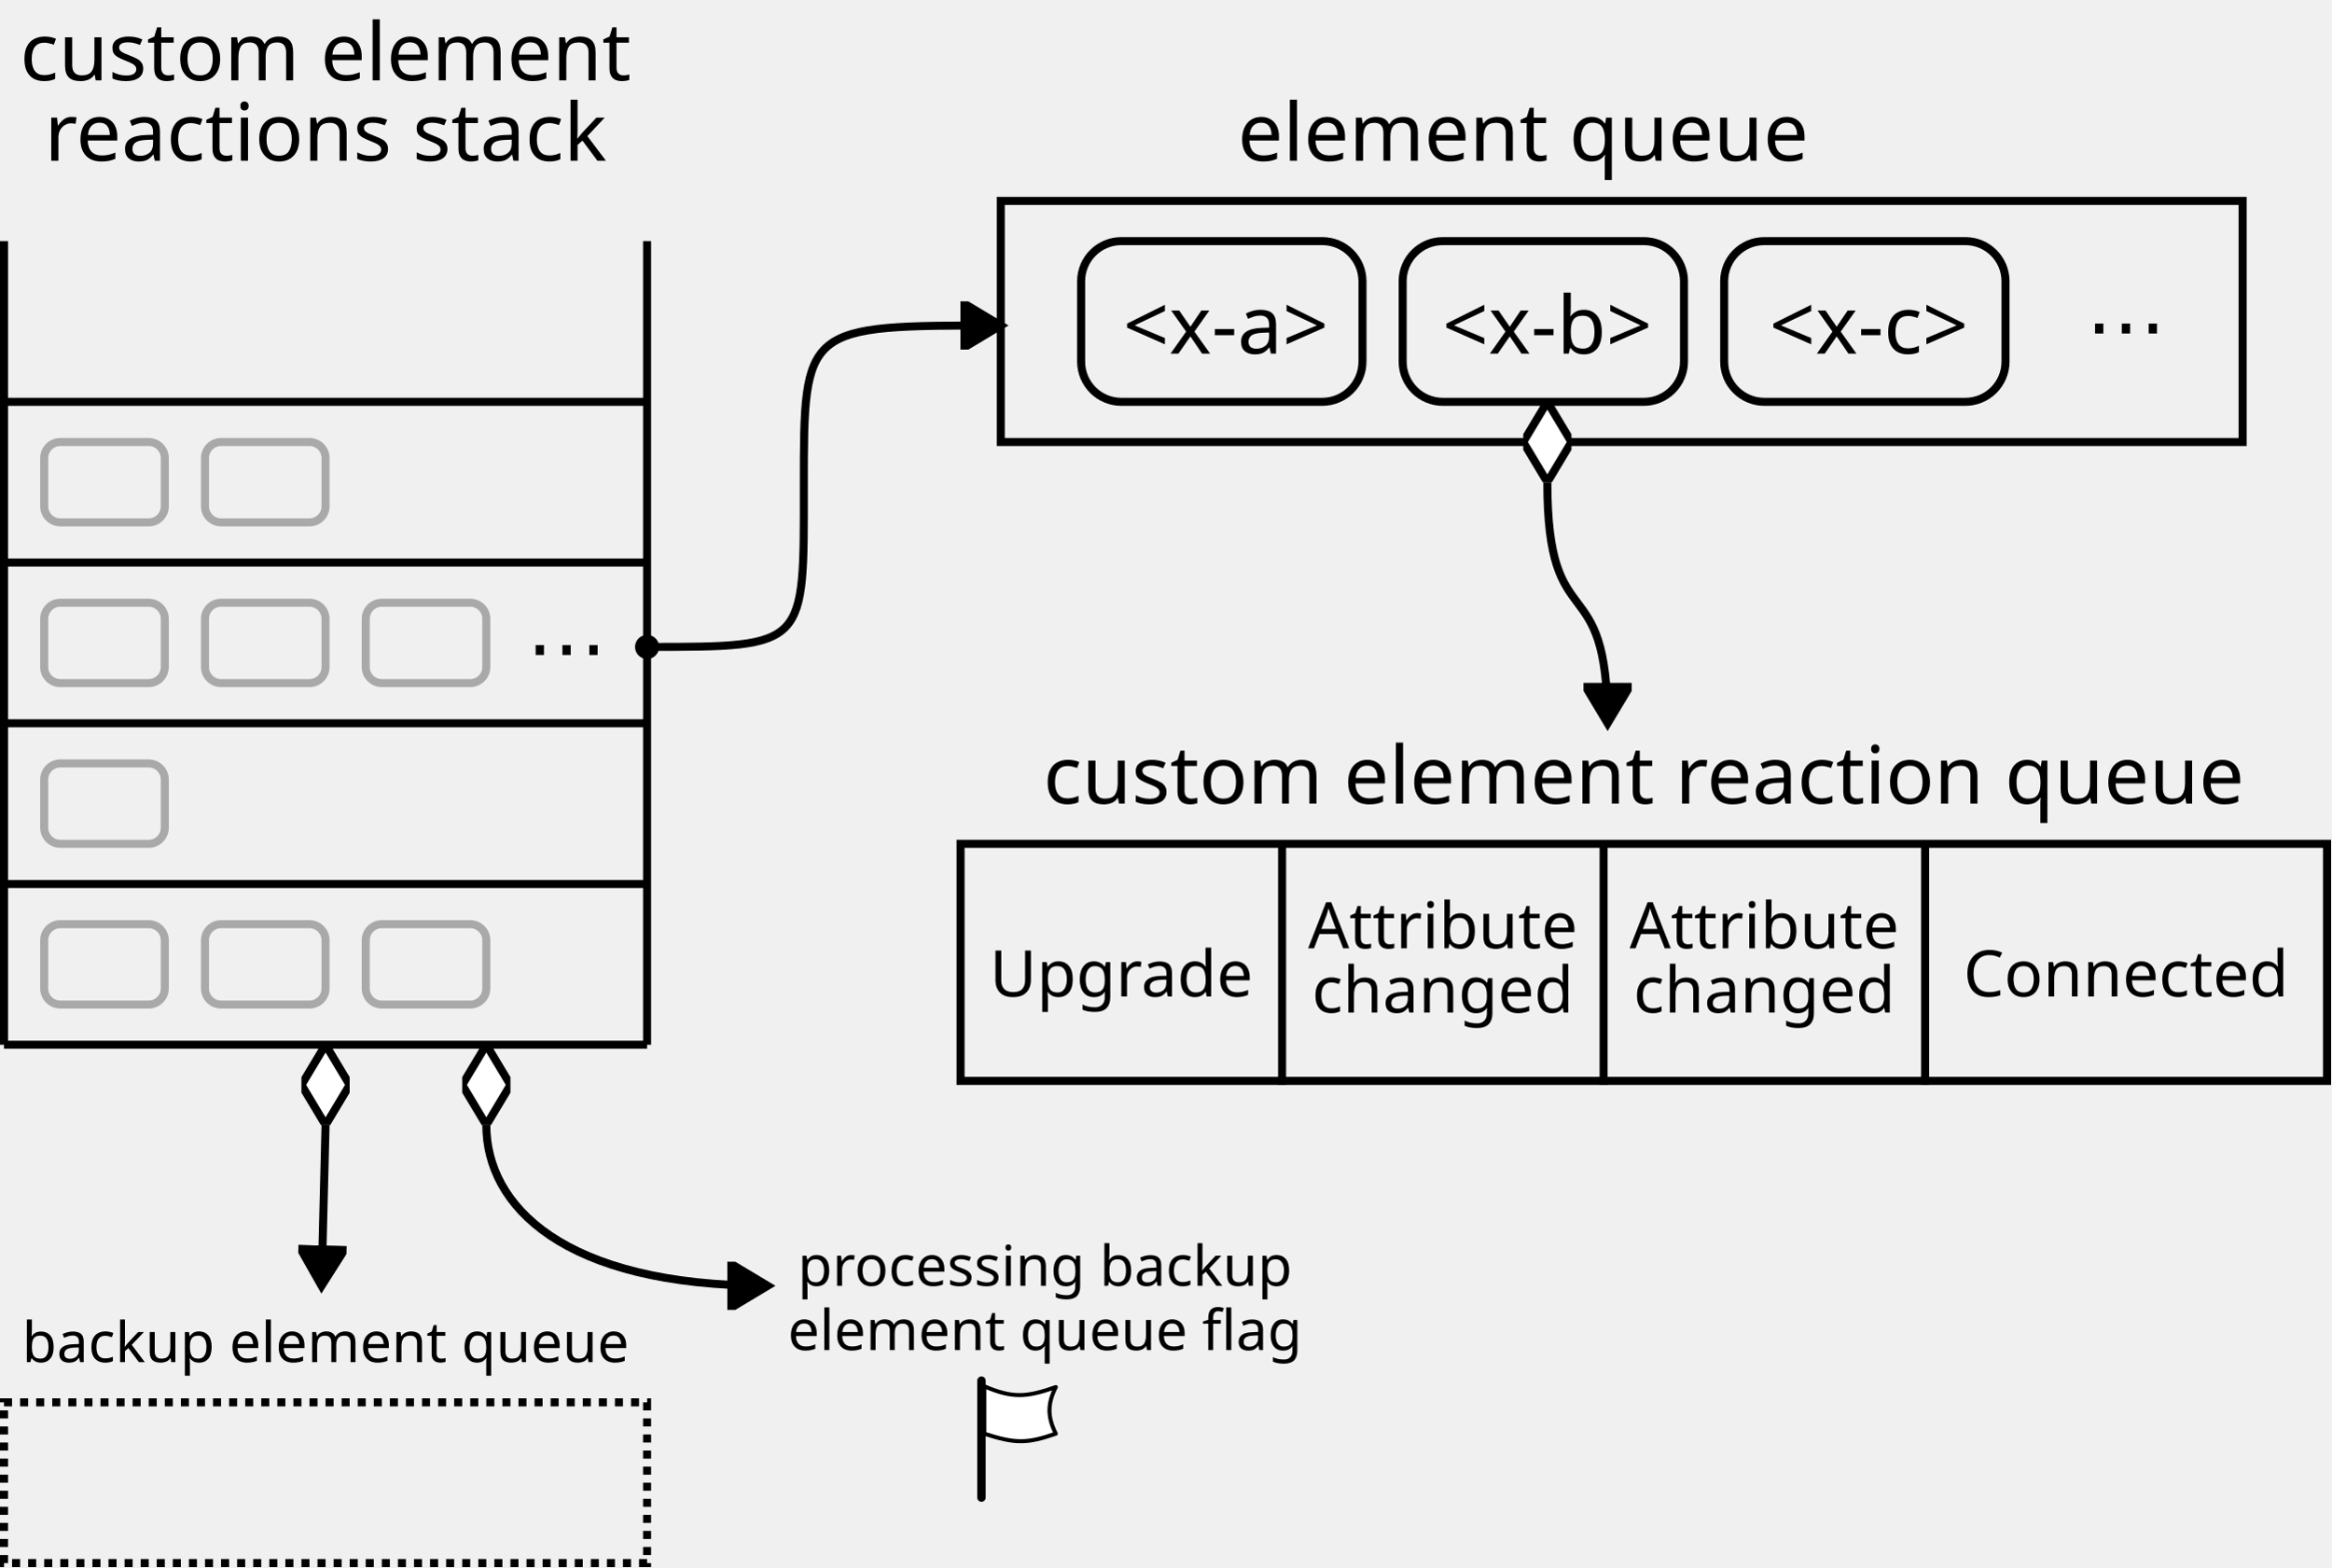
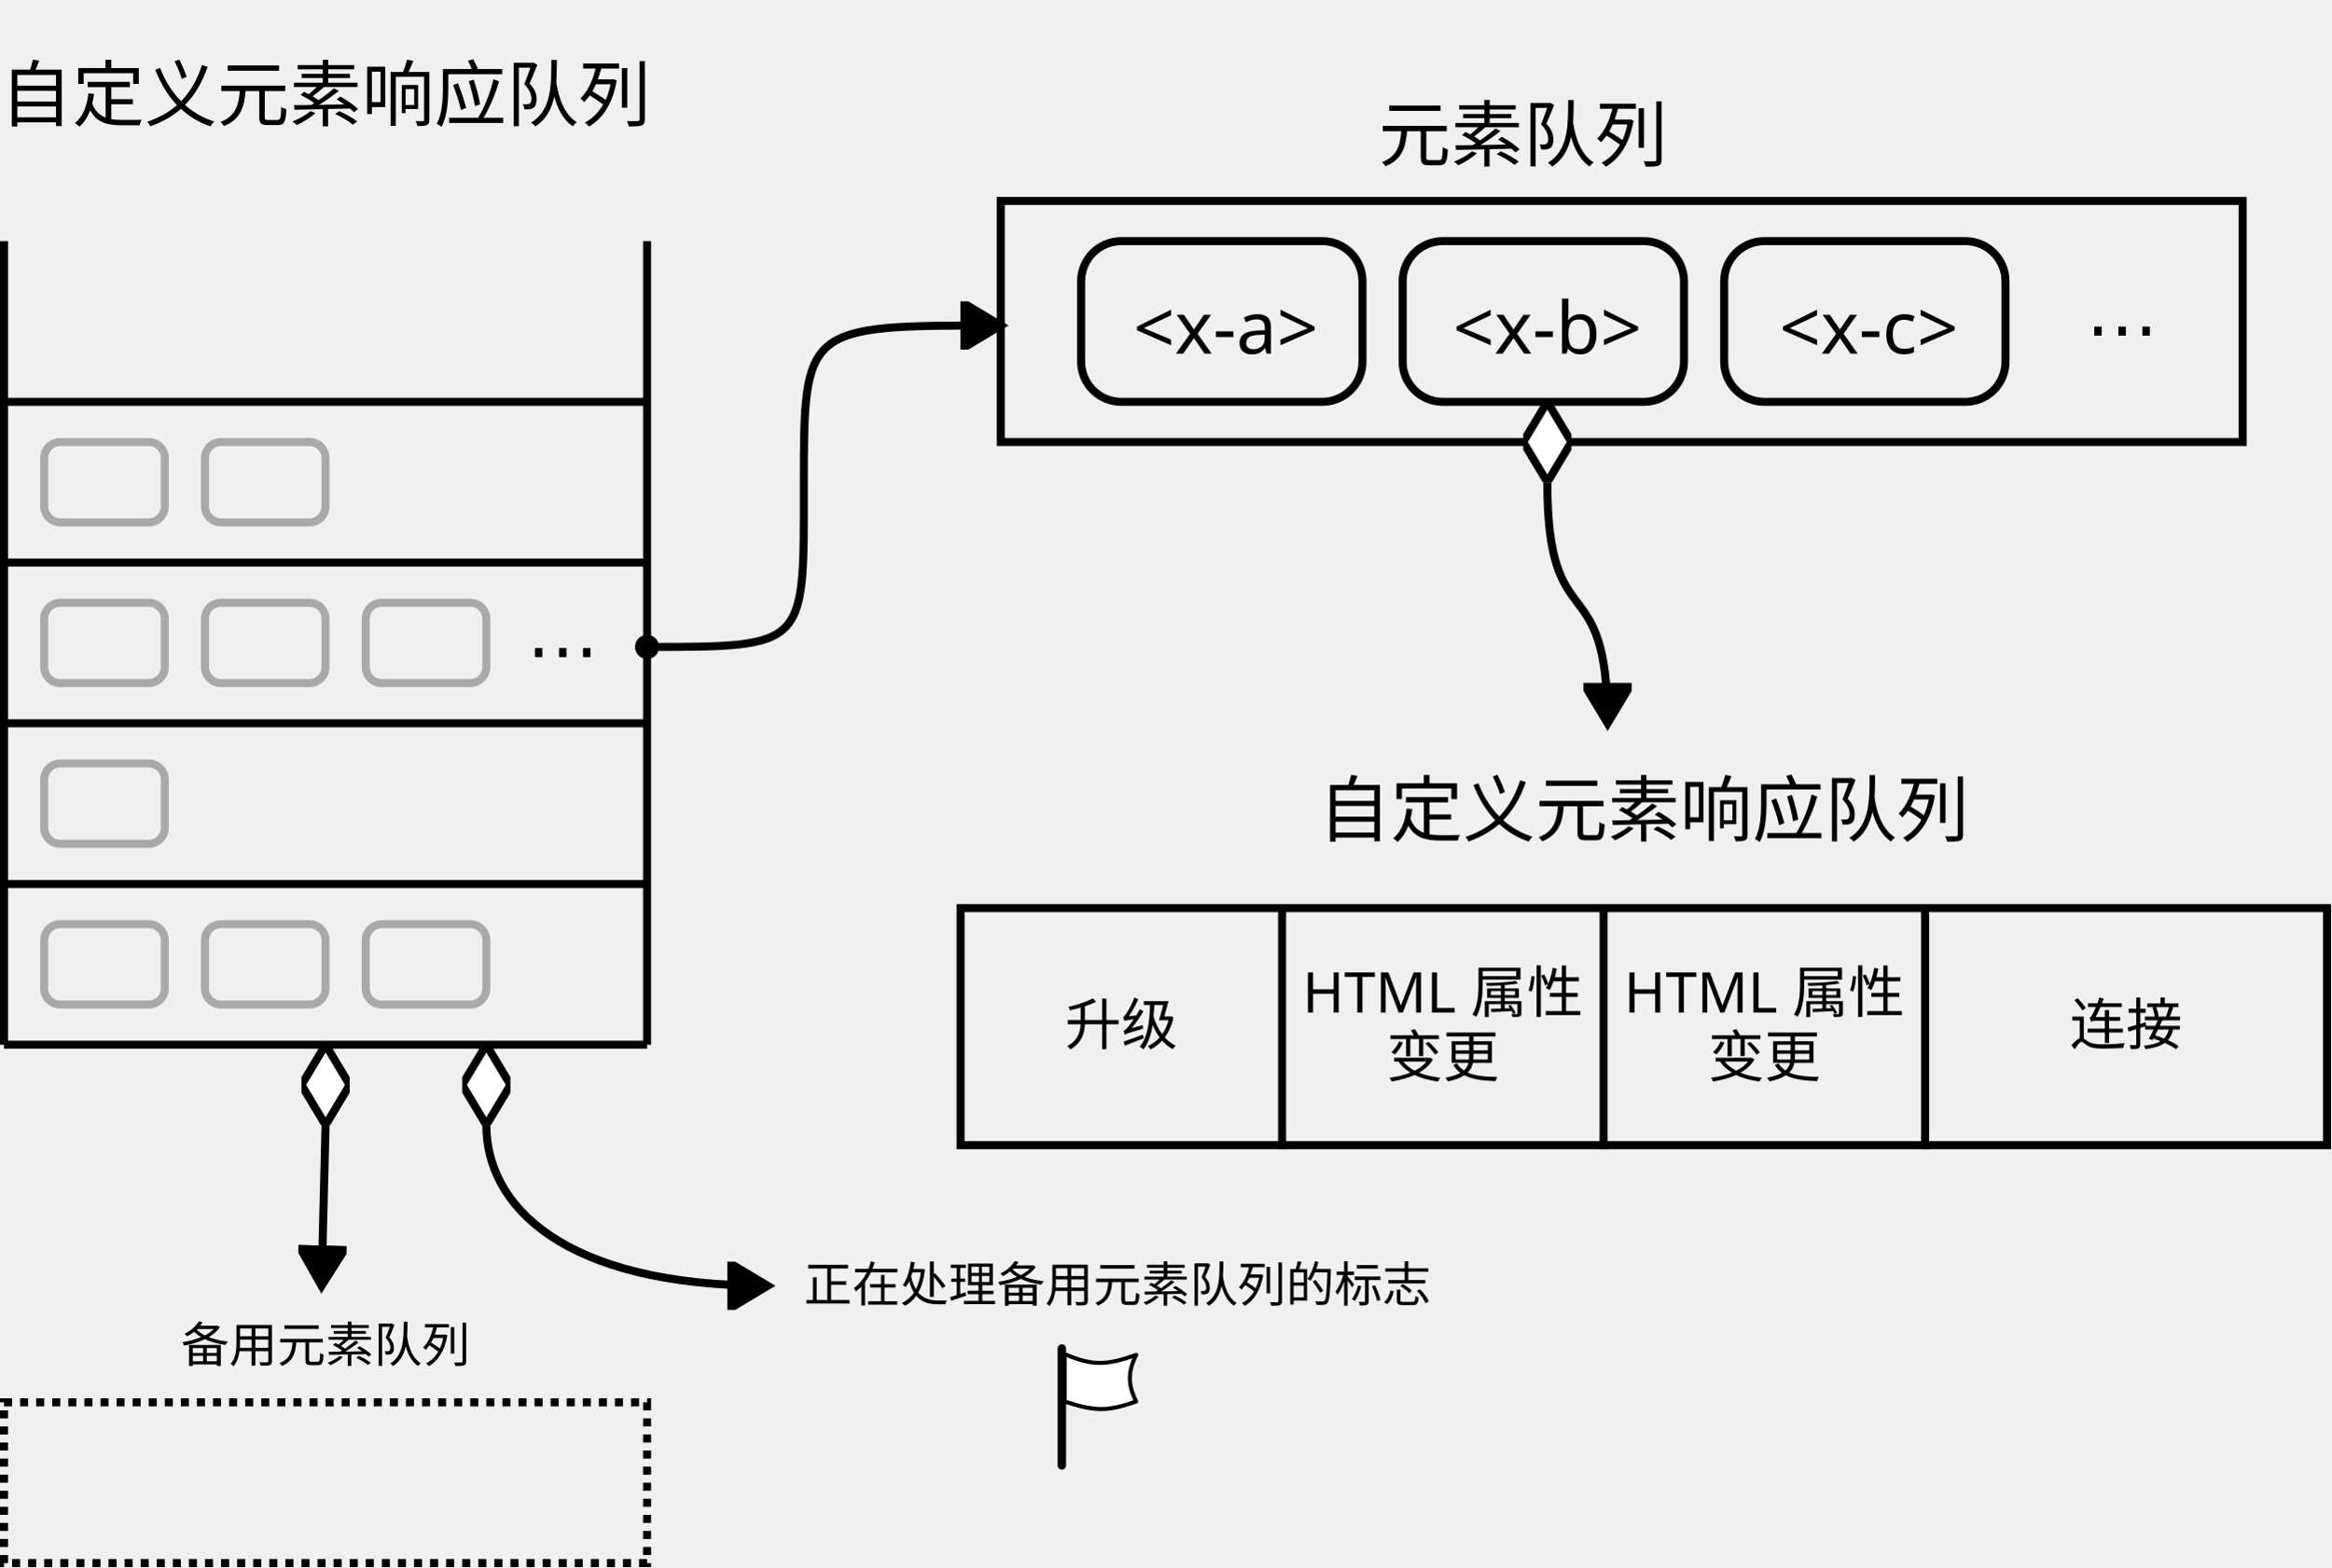
<svg xmlns="http://www.w3.org/2000/svg" viewBox="0 0 290 195">
  <style>
    text {
      font-family: sans-serif;
-       font-size: 10px;
+       font-size: 9px;
    }

    .custom-element-reaction-queue .reaction {
-       font-size: 8px;
+       font-size: 7px;
      text-anchor: middle;
    }

    .queue-in-stack rect {
      fill: transparent;
      stroke: darkgray;
    }

    .backup-element-queue rect {
      fill: transparent;
      stroke-dasharray: 1, 1;
    }

    .backup-element-queue text, .processing-backup-element-queue-flag text {
-       font-size: 7px;
+       font-size: 6px;
    }

    line, path, rect {
      stroke: black;
    }

    path[marker-start] {
      fill: transparent;
    }
  </style>
  <defs>
    <marker id="arrow" orient="auto" markerWidth="6" markerHeight="6" refX="5" refY="3">
      <path d="M0,0 V6 L5,3 Z" fill="black" />
    </marker>
    <marker id="circle" markerWidth="3" markerHeight="3" refX="1.5" refY="1.5">
      <circle cx="1.5" cy="1.5" r="1.5" fill="black" />
    </marker>
    <marker id="diamond" markerWidth="6" markerHeight="10" refX="3" refY="10">
      <path d="M3,0 L6,5 L3,10 L0,5 Z" fill="white" stroke="black" />
    </marker>
  </defs>
  <g class="custom-elements-reaction-stack" transform="translate(0.5,0)">
-     <text x="40" y="10" style="text-anchor: middle">custom element</text>
-     <text x="40" y="20" style="text-anchor: middle">reactions stack</text>
+     <text x="40" y="15" style="text-anchor: middle">自定义元素响应队列</text>
    <line x1="0" x2="0" y1="30" y2="130" />
    <line x1="0" x2="80" y1="50" y2="50" />
    <line x1="0" x2="80" y1="70" y2="70" />
    <line x1="0" x2="80" y1="90" y2="90" />
    <line x1="0" x2="80" y1="110" y2="110" />
    <line x1="0" x2="80" y1="130" y2="130" />
    <line x1="80" x2="80" y1="130" y2="30" />
    <g class="queue-in-stack" transform="translate(0,50)">
      <rect x="5" y="5" width="15" height="10" rx="2" ry="2" />
      <rect x="25" y="5" width="15" height="10" rx="2" ry="2" />
    </g>
    <g class="queue-in-stack" transform="translate(0,70)">
      <rect x="5" y="5" width="15" height="10" rx="2" ry="2" />
      <rect x="25" y="5" width="15" height="10" rx="2" ry="2" />
      <rect x="45" y="5" width="15" height="10" rx="2" ry="2" />
      <text x="65" y="14">⋯</text>
    </g>
    <g class="queue-in-stack" transform="translate(0,90)">
      <rect x="5" y="5" width="15" height="10" rx="2" ry="2" />
    </g>
    <g class="queue-in-stack" transform="translate(0,110)">
      <rect x="5" y="5" width="15" height="10" rx="2" ry="2" />
      <rect x="25" y="5" width="15" height="10" rx="2" ry="2" />
      <rect x="45" y="5" width="15" height="10" rx="2" ry="2" />
    </g>
  </g>
  <path d="M40.5,140 L40,160" marker-start="url(#diamond)" marker-end="url(#arrow)" />
  <g class="backup-element-queue" transform="translate(0.5,159.5)">
-     <text x="40" y="10" style="text-anchor: middle">backup element queue</text>
+     <text x="40" y="10" style="text-anchor: middle">备用元素队列</text>
    <rect x="0" y="15" width="80" height="20" />
  </g>
  <path d="M60.5,140 C60.5,150 70,160 95.5,160" marker-start="url(#diamond)" marker-end="url(#arrow)" />
  <g class="processing-backup-element-queue-flag" transform="translate(90,150)">
-     <text x="40" y="10" style="text-anchor: middle">processing backup</text>
-     <text x="40" y="18" style="text-anchor: middle">element queue flag</text>
-     <g transform="translate(30,20) scale(0.05)">
+     <text x="10" y="12">正在处理备用元素队列的标志</text>
+     <g transform="translate(40,16) scale(0.05)">
      <path style="fill:none;stroke:#000000;stroke-width:21;stroke-linecap:round" d="M42 327l0 -291" />
      <path style="fill:#FFFFFF;stroke:#000000;stroke-width:10;stroke-linejoin:round" d="M49 50c70,30 104,28 178,2 -21,42 -21,74 0,116 -72,25 -101,25 -178,0l0 -118z" />
    </g>
  </g>
  <path d="M80.5,80.5 C100.5,80.5 100,80.5 100,60.5 S 100,40.5 124.5,40.5" marker-start="url(#circle)" marker-end="url(#arrow)" />
  <g class="element-queue" transform="translate(124.5,20)">
-     <text x="65" y="0" style="text-anchor: middle">element queue</text>
+     <text x="65" y="0" style="text-anchor: middle">元素队列</text>
    <rect x="0" y="5" width="154.5" height="30" fill="transparent" />
    <g class="element-queue-element" transform="translate(10,10)">
      <rect x="0" y="0" width="35" height="20" rx="5" ry="5" fill="transparent" />
      <text x="18" y="14" style="text-anchor: middle">&lt;x-a&gt;</text>
    </g>
    <g class="element-queue-element" transform="translate(50,10)">
      <rect x="0" y="0" width="35" height="20" rx="5" ry="5" fill="transparent" />
      <text x="18" y="14" style="text-anchor: middle">&lt;x-b&gt;</text>
    </g>
    <g class="element-queue-element" transform="translate(90,10)">
      <rect x="0" y="0" width="35" height="20" rx="5" ry="5" fill="transparent" />
      <text x="18" y="14" style="text-anchor: middle">&lt;x-c&gt;</text>
    </g>
    <text x="135" y="24">⋯</text>
  </g>
  <path d="M192.5,60 C192.5,80 200,70 200,90" marker-start="url(#diamond)" marker-end="url(#arrow)" />
-   <g class="custom-element-reaction-queue" transform="translate(119.5,100)">
-     <text x="85" y="0" style="text-anchor: middle">custom element reaction queue</text>
-     <rect x="0" y="5" width="170" height="29.5" fill="transparent" />
-     <text x="20" y="24" class="reaction">Upgrade</text>
-     <line x1="40" x2="40" y1="5" y2="35" />
-     <text x="60" y="18" class="reaction">Attribute</text>
-     <text x="60" y="26" class="reaction">changed</text>
-     <line x1="80" x2="80" y1="5" y2="35" />
-     <text x="100" y="18" class="reaction">Attribute</text>
-     <text x="100" y="26" class="reaction">changed</text>
-     <line x1="120" x2="120" y1="5" y2="35" />
-     <text x="145" y="24" class="reaction">Connected</text>
+   <g class="custom-element-reaction-queue" transform="translate(119.5,104)">
+     <text x="85" y="0" style="text-anchor: middle">自定义元素响应队列</text>
+     <rect x="0" y="9" width="170" height="29.5" fill="transparent" />
+     <text x="20" y="26" class="reaction">升级</text>
+     <line x1="40" x2="40" y1="9" y2="39" />
+     <text x="60" y="22" class="reaction">HTML 属性</text>
+     <text x="60" y="30" class="reaction">变更</text>
+     <line x1="80" x2="80" y1="9" y2="39" />
+     <text x="100" y="22" class="reaction">HTML 属性</text>
+     <text x="100" y="30" class="reaction">变更</text>
+     <line x1="120" x2="120" y1="9" y2="39" />
+     <text x="145" y="26" class="reaction">连接</text>
  </g>
</svg>
